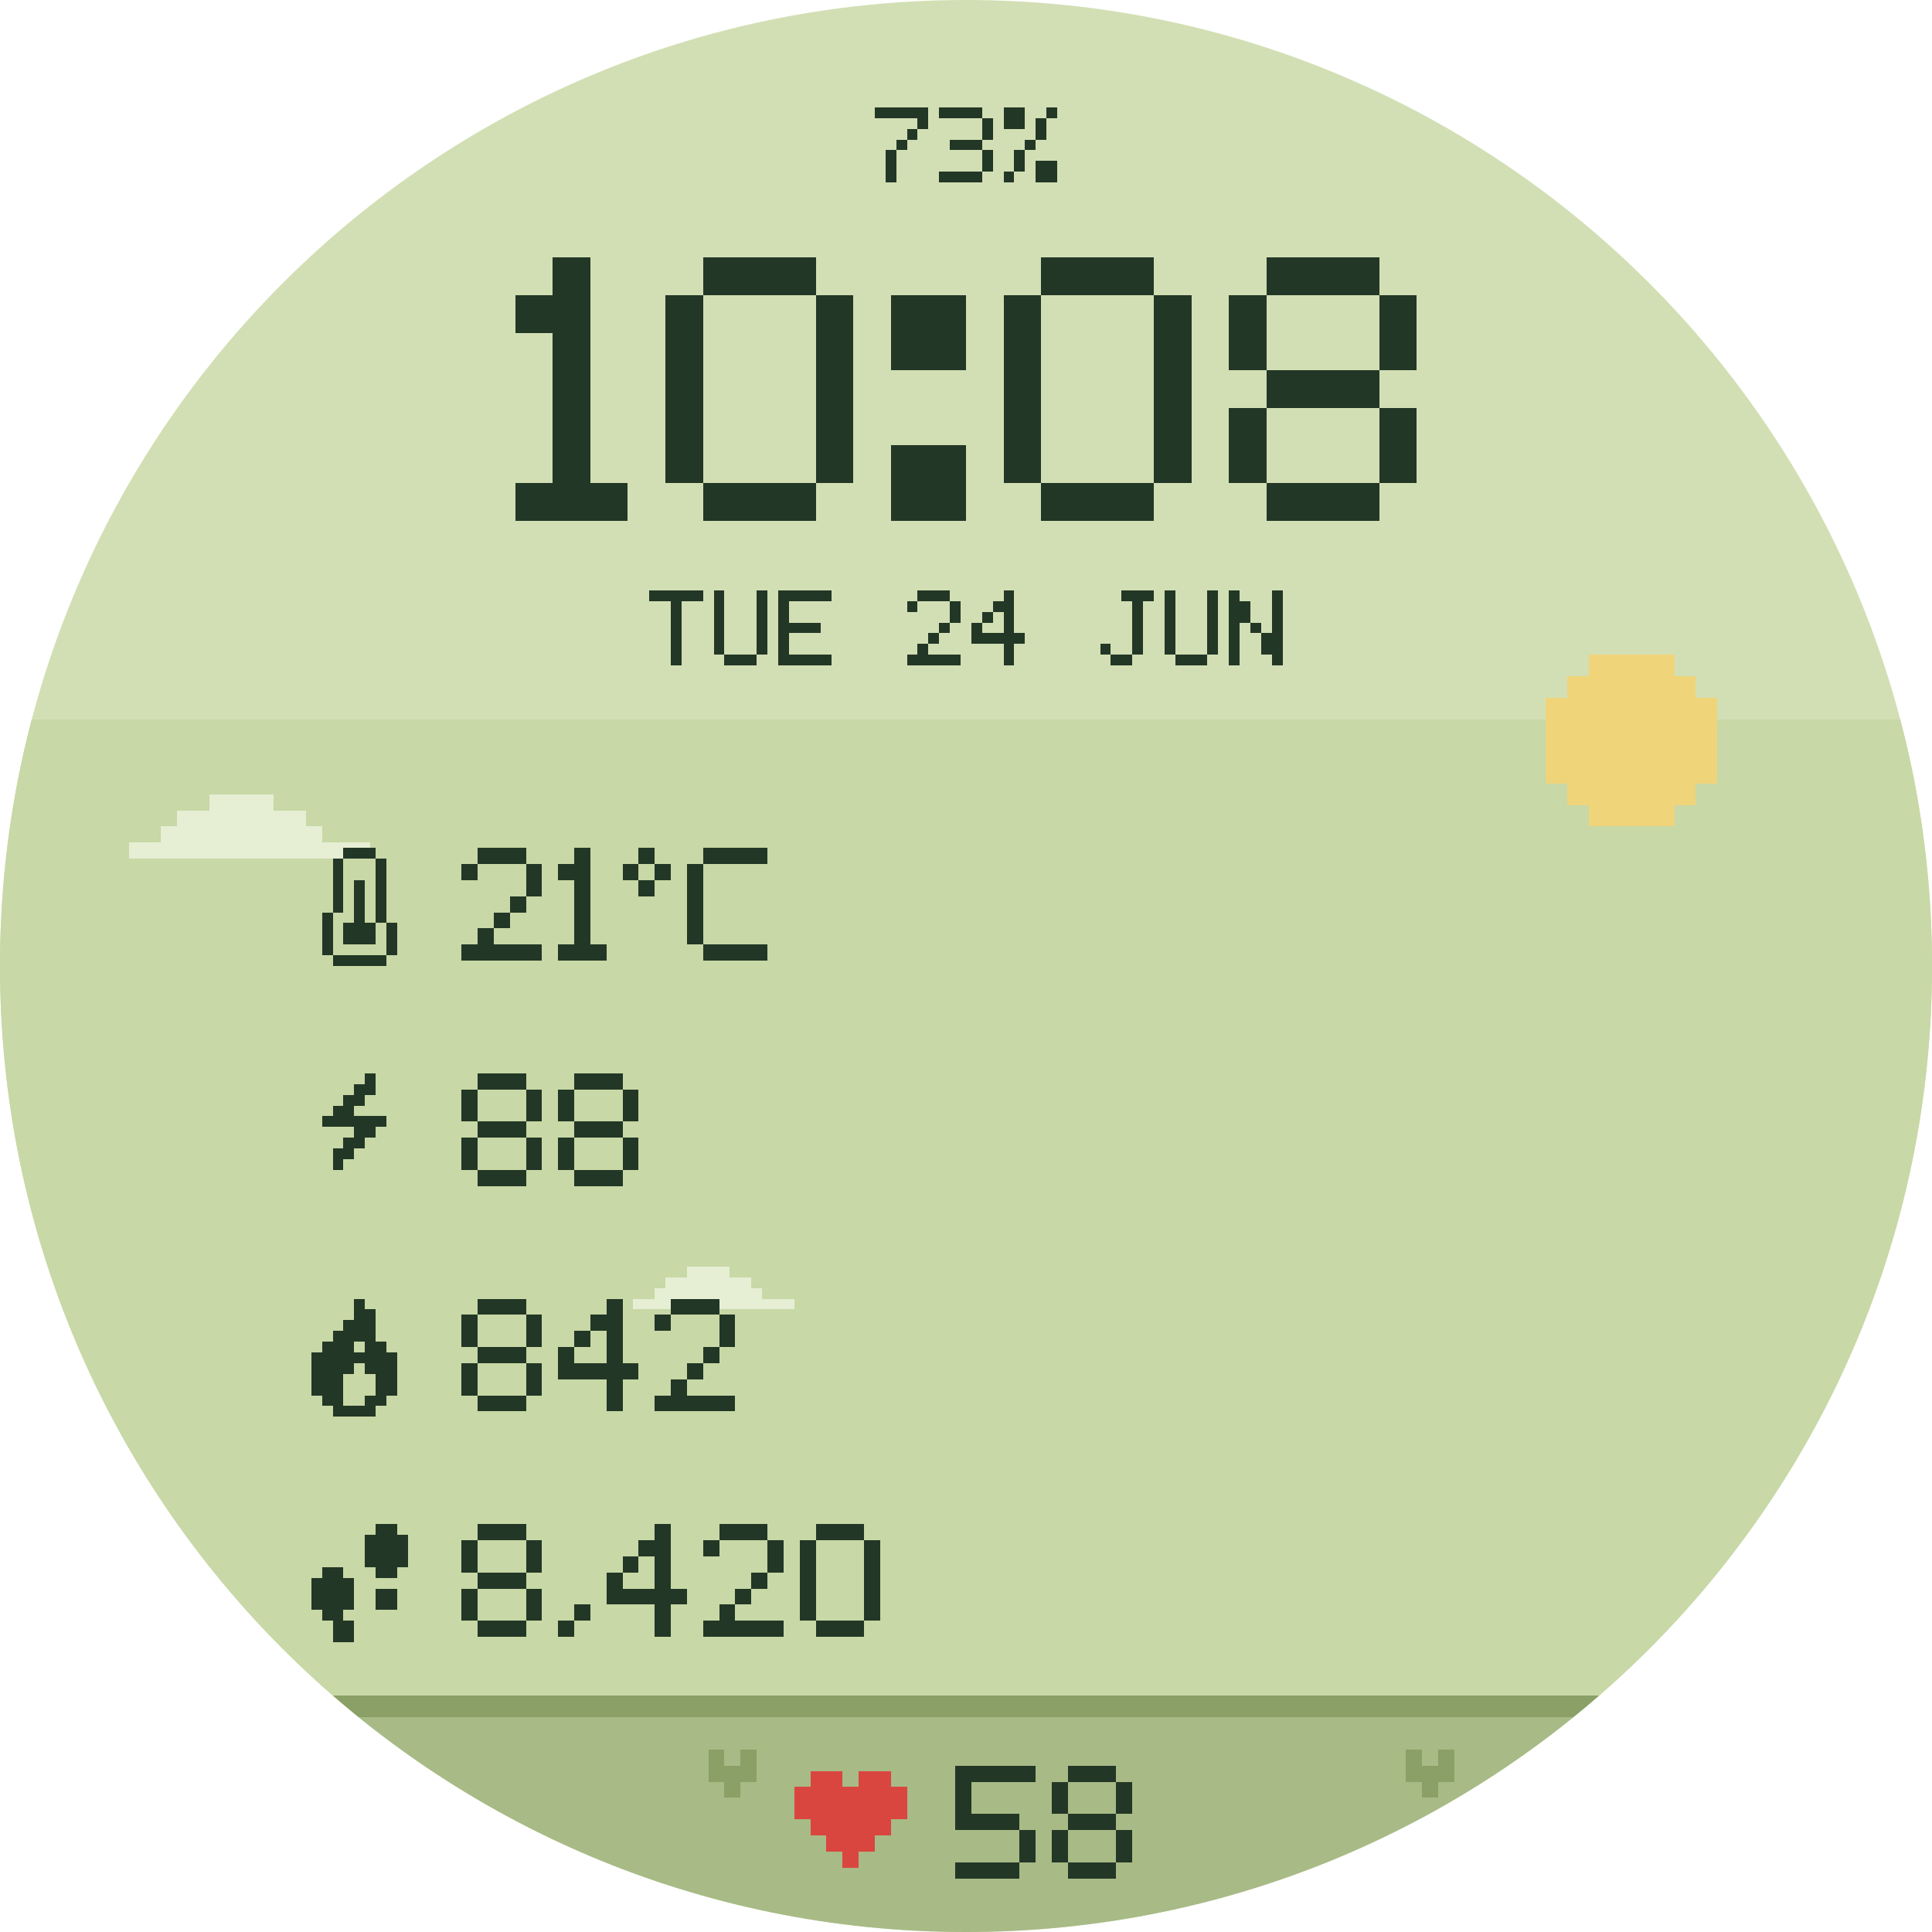
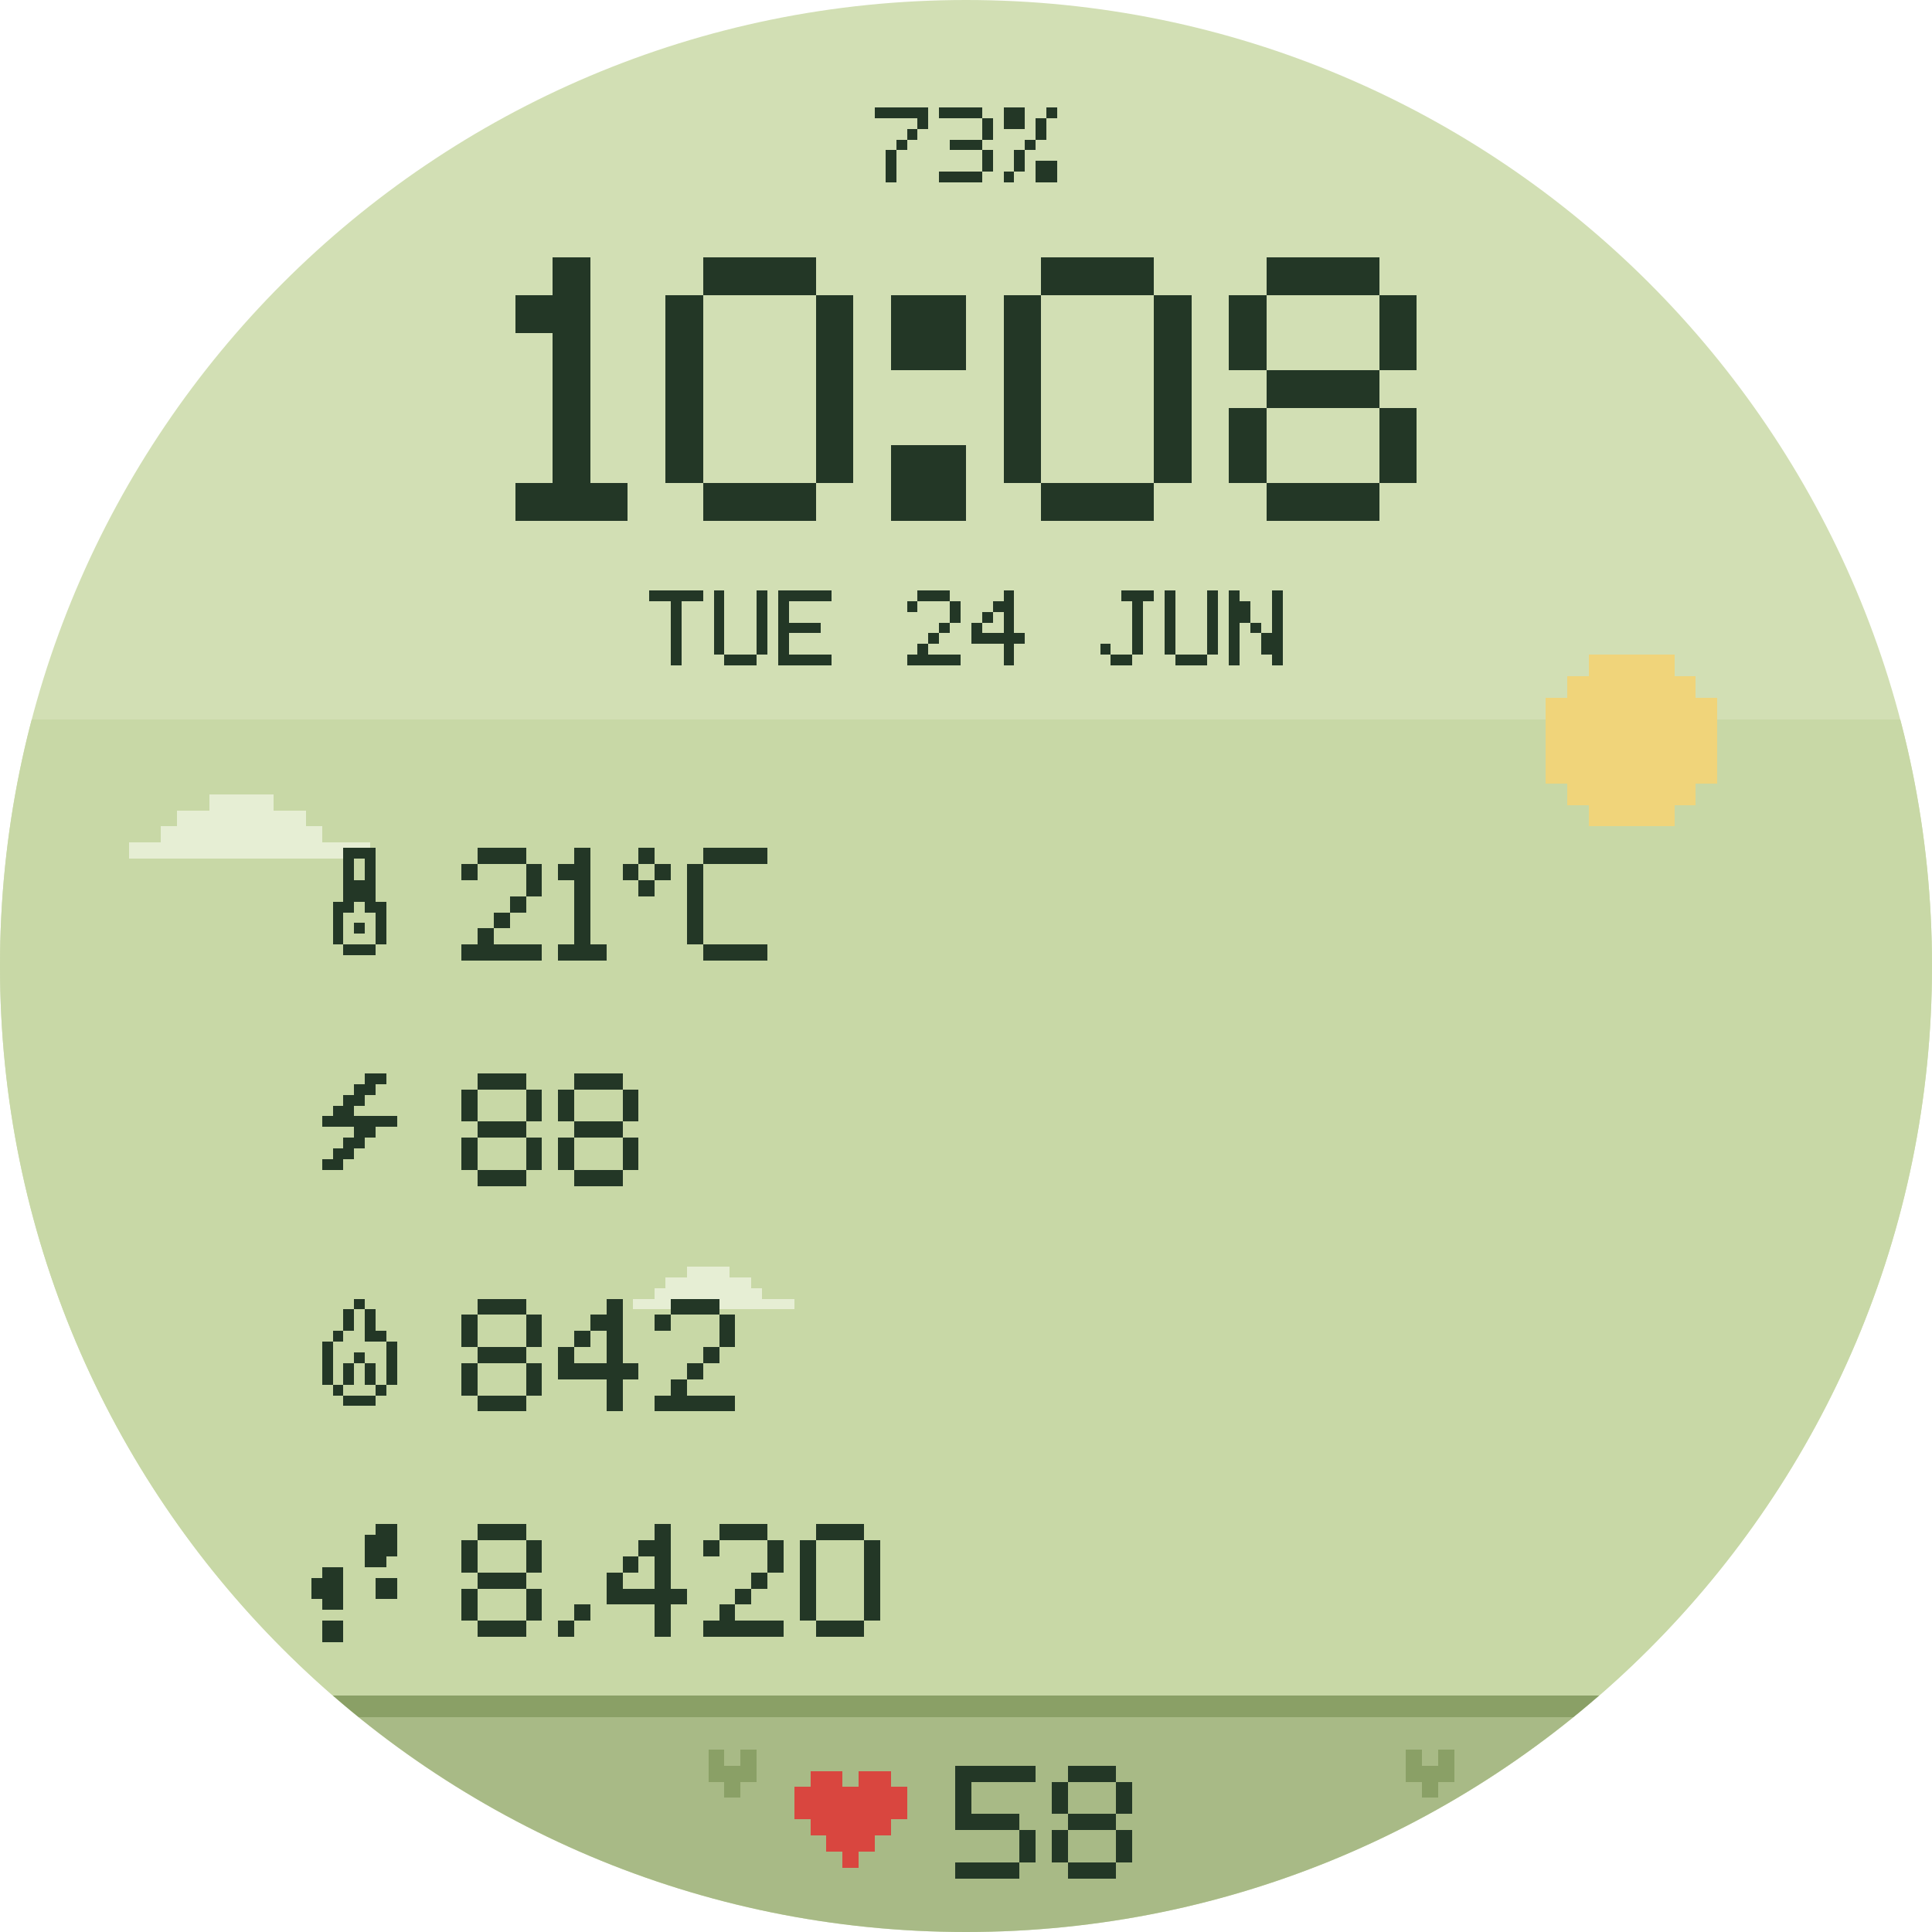
<svg xmlns="http://www.w3.org/2000/svg" width="360" height="360" viewBox="0 0 360 360" shape-rendering="crispEdges">
  <defs>
    <clipPath id="screen">
      <circle cx="180" cy="180" r="180" />
    </clipPath>
  </defs>
  <g clip-path="url(#screen)">
    <rect width="360" height="360" fill="#d2dfb4" />
    <rect x="0" y="316" width="360" height="4" fill="#8aa066" />
    <rect x="0" y="320" width="360" height="40" fill="#a8ba86" />
    <rect x="0" y="134" width="360" height="182" fill="#c8d8a6" />
    <g fill="#f0d47a" data-bg="disc">
      <rect x="296" y="122" width="4" height="4" />
      <rect x="300" y="122" width="4" height="4" />
      <rect x="304" y="122" width="4" height="4" />
      <rect x="308" y="122" width="4" height="4" />
      <rect x="292" y="126" width="4" height="4" />
      <rect x="296" y="126" width="4" height="4" />
      <rect x="300" y="126" width="4" height="4" />
      <rect x="304" y="126" width="4" height="4" />
      <rect x="308" y="126" width="4" height="4" />
      <rect x="312" y="126" width="4" height="4" />
      <rect x="288" y="130" width="4" height="4" />
      <rect x="292" y="130" width="4" height="4" />
      <rect x="296" y="130" width="4" height="4" />
      <rect x="300" y="130" width="4" height="4" />
      <rect x="304" y="130" width="4" height="4" />
      <rect x="308" y="130" width="4" height="4" />
      <rect x="312" y="130" width="4" height="4" />
      <rect x="316" y="130" width="4" height="4" />
      <rect x="288" y="134" width="4" height="4" />
      <rect x="292" y="134" width="4" height="4" />
      <rect x="296" y="134" width="4" height="4" />
      <rect x="300" y="134" width="4" height="4" />
      <rect x="304" y="134" width="4" height="4" />
      <rect x="308" y="134" width="4" height="4" />
      <rect x="312" y="134" width="4" height="4" />
      <rect x="316" y="134" width="4" height="4" />
      <rect x="288" y="138" width="4" height="4" />
      <rect x="292" y="138" width="4" height="4" />
      <rect x="296" y="138" width="4" height="4" />
      <rect x="300" y="138" width="4" height="4" />
      <rect x="304" y="138" width="4" height="4" />
      <rect x="308" y="138" width="4" height="4" />
      <rect x="312" y="138" width="4" height="4" />
      <rect x="316" y="138" width="4" height="4" />
      <rect x="288" y="142" width="4" height="4" />
      <rect x="292" y="142" width="4" height="4" />
      <rect x="296" y="142" width="4" height="4" />
      <rect x="300" y="142" width="4" height="4" />
      <rect x="304" y="142" width="4" height="4" />
      <rect x="308" y="142" width="4" height="4" />
      <rect x="312" y="142" width="4" height="4" />
      <rect x="316" y="142" width="4" height="4" />
      <rect x="292" y="146" width="4" height="4" />
      <rect x="296" y="146" width="4" height="4" />
      <rect x="300" y="146" width="4" height="4" />
      <rect x="304" y="146" width="4" height="4" />
      <rect x="308" y="146" width="4" height="4" />
      <rect x="312" y="146" width="4" height="4" />
      <rect x="296" y="150" width="4" height="4" />
      <rect x="300" y="150" width="4" height="4" />
      <rect x="304" y="150" width="4" height="4" />
      <rect x="308" y="150" width="4" height="4" />
    </g>
    <g fill="#8aa066" data-bg="tuft">
      <rect x="18" y="326" width="3" height="3" />
      <rect x="24" y="326" width="3" height="3" />
      <rect x="18" y="329" width="3" height="3" />
      <rect x="21" y="329" width="3" height="3" />
      <rect x="24" y="329" width="3" height="3" />
      <rect x="21" y="332" width="3" height="3" />
    </g>
    <g fill="#8aa066" data-bg="tuft">
      <rect x="62" y="326" width="3" height="3" />
      <rect x="68" y="326" width="3" height="3" />
      <rect x="62" y="329" width="3" height="3" />
      <rect x="65" y="329" width="3" height="3" />
      <rect x="68" y="329" width="3" height="3" />
      <rect x="65" y="332" width="3" height="3" />
    </g>
    <g fill="#8aa066" data-bg="tuft">
      <rect x="132" y="326" width="3" height="3" />
      <rect x="138" y="326" width="3" height="3" />
      <rect x="132" y="329" width="3" height="3" />
      <rect x="135" y="329" width="3" height="3" />
      <rect x="138" y="329" width="3" height="3" />
      <rect x="135" y="332" width="3" height="3" />
    </g>
    <g fill="#8aa066" data-bg="tuft">
      <rect x="262" y="326" width="3" height="3" />
      <rect x="268" y="326" width="3" height="3" />
      <rect x="262" y="329" width="3" height="3" />
      <rect x="265" y="329" width="3" height="3" />
      <rect x="268" y="329" width="3" height="3" />
      <rect x="265" y="332" width="3" height="3" />
    </g>
    <g fill="#8aa066" data-bg="tuft">
      <rect x="306" y="326" width="3" height="3" />
      <rect x="312" y="326" width="3" height="3" />
      <rect x="306" y="329" width="3" height="3" />
      <rect x="309" y="329" width="3" height="3" />
      <rect x="312" y="329" width="3" height="3" />
      <rect x="309" y="332" width="3" height="3" />
    </g>
    <g fill="#8aa066" data-bg="tuft">
      <rect x="336" y="326" width="3" height="3" />
      <rect x="342" y="326" width="3" height="3" />
      <rect x="336" y="329" width="3" height="3" />
      <rect x="339" y="329" width="3" height="3" />
      <rect x="342" y="329" width="3" height="3" />
      <rect x="339" y="332" width="3" height="3" />
    </g>
    <g fill="#e6eed4" data-bg="cloud">
      <rect x="39" y="148" width="3" height="3" />
      <rect x="42" y="148" width="3" height="3" />
      <rect x="45" y="148" width="3" height="3" />
      <rect x="48" y="148" width="3" height="3" />
      <rect x="33" y="151" width="3" height="3" />
      <rect x="36" y="151" width="3" height="3" />
      <rect x="39" y="151" width="3" height="3" />
      <rect x="42" y="151" width="3" height="3" />
      <rect x="45" y="151" width="3" height="3" />
      <rect x="48" y="151" width="3" height="3" />
      <rect x="51" y="151" width="3" height="3" />
      <rect x="54" y="151" width="3" height="3" />
      <rect x="30" y="154" width="3" height="3" />
      <rect x="33" y="154" width="3" height="3" />
      <rect x="36" y="154" width="3" height="3" />
      <rect x="39" y="154" width="3" height="3" />
      <rect x="42" y="154" width="3" height="3" />
      <rect x="45" y="154" width="3" height="3" />
      <rect x="48" y="154" width="3" height="3" />
      <rect x="51" y="154" width="3" height="3" />
      <rect x="54" y="154" width="3" height="3" />
      <rect x="57" y="154" width="3" height="3" />
      <rect x="24" y="157" width="3" height="3" />
      <rect x="27" y="157" width="3" height="3" />
      <rect x="30" y="157" width="3" height="3" />
      <rect x="33" y="157" width="3" height="3" />
      <rect x="36" y="157" width="3" height="3" />
      <rect x="39" y="157" width="3" height="3" />
      <rect x="42" y="157" width="3" height="3" />
      <rect x="45" y="157" width="3" height="3" />
      <rect x="48" y="157" width="3" height="3" />
      <rect x="51" y="157" width="3" height="3" />
      <rect x="54" y="157" width="3" height="3" />
      <rect x="57" y="157" width="3" height="3" />
      <rect x="60" y="157" width="3" height="3" />
      <rect x="63" y="157" width="3" height="3" />
      <rect x="66" y="157" width="3" height="3" />
    </g>
    <g fill="#e6eed4" data-bg="cloud">
      <rect x="128" y="236" width="2" height="2" />
      <rect x="130" y="236" width="2" height="2" />
      <rect x="132" y="236" width="2" height="2" />
      <rect x="134" y="236" width="2" height="2" />
      <rect x="124" y="238" width="2" height="2" />
      <rect x="126" y="238" width="2" height="2" />
      <rect x="128" y="238" width="2" height="2" />
      <rect x="130" y="238" width="2" height="2" />
      <rect x="132" y="238" width="2" height="2" />
      <rect x="134" y="238" width="2" height="2" />
      <rect x="136" y="238" width="2" height="2" />
      <rect x="138" y="238" width="2" height="2" />
      <rect x="122" y="240" width="2" height="2" />
      <rect x="124" y="240" width="2" height="2" />
      <rect x="126" y="240" width="2" height="2" />
      <rect x="128" y="240" width="2" height="2" />
      <rect x="130" y="240" width="2" height="2" />
      <rect x="132" y="240" width="2" height="2" />
      <rect x="134" y="240" width="2" height="2" />
      <rect x="136" y="240" width="2" height="2" />
      <rect x="138" y="240" width="2" height="2" />
      <rect x="140" y="240" width="2" height="2" />
      <rect x="118" y="242" width="2" height="2" />
      <rect x="120" y="242" width="2" height="2" />
      <rect x="122" y="242" width="2" height="2" />
      <rect x="124" y="242" width="2" height="2" />
      <rect x="126" y="242" width="2" height="2" />
      <rect x="128" y="242" width="2" height="2" />
      <rect x="130" y="242" width="2" height="2" />
      <rect x="132" y="242" width="2" height="2" />
      <rect x="134" y="242" width="2" height="2" />
      <rect x="136" y="242" width="2" height="2" />
      <rect x="138" y="242" width="2" height="2" />
      <rect x="140" y="242" width="2" height="2" />
      <rect x="142" y="242" width="2" height="2" />
      <rect x="144" y="242" width="2" height="2" />
      <rect x="146" y="242" width="2" height="2" />
    </g>
    <g fill="#233726" data-text="10:08">
      <rect x="103" y="48" width="7" height="7" />
      <rect x="96" y="55" width="7" height="7" />
      <rect x="103" y="55" width="7" height="7" />
      <rect x="103" y="62" width="7" height="7" />
      <rect x="103" y="69" width="7" height="7" />
      <rect x="103" y="76" width="7" height="7" />
      <rect x="103" y="83" width="7" height="7" />
      <rect x="96" y="90" width="7" height="7" />
      <rect x="103" y="90" width="7" height="7" />
      <rect x="110" y="90" width="7" height="7" />
      <rect x="131" y="48" width="7" height="7" />
      <rect x="138" y="48" width="7" height="7" />
      <rect x="145" y="48" width="7" height="7" />
      <rect x="124" y="55" width="7" height="7" />
      <rect x="152" y="55" width="7" height="7" />
      <rect x="124" y="62" width="7" height="7" />
      <rect x="152" y="62" width="7" height="7" />
      <rect x="124" y="69" width="7" height="7" />
      <rect x="152" y="69" width="7" height="7" />
      <rect x="124" y="76" width="7" height="7" />
      <rect x="152" y="76" width="7" height="7" />
      <rect x="124" y="83" width="7" height="7" />
      <rect x="152" y="83" width="7" height="7" />
      <rect x="131" y="90" width="7" height="7" />
      <rect x="138" y="90" width="7" height="7" />
      <rect x="145" y="90" width="7" height="7" />
      <rect x="166" y="55" width="7" height="7" />
      <rect x="173" y="55" width="7" height="7" />
      <rect x="166" y="62" width="7" height="7" />
      <rect x="173" y="62" width="7" height="7" />
      <rect x="166" y="83" width="7" height="7" />
      <rect x="173" y="83" width="7" height="7" />
      <rect x="166" y="90" width="7" height="7" />
      <rect x="173" y="90" width="7" height="7" />
      <rect x="194" y="48" width="7" height="7" />
      <rect x="201" y="48" width="7" height="7" />
      <rect x="208" y="48" width="7" height="7" />
      <rect x="187" y="55" width="7" height="7" />
      <rect x="215" y="55" width="7" height="7" />
      <rect x="187" y="62" width="7" height="7" />
      <rect x="215" y="62" width="7" height="7" />
      <rect x="187" y="69" width="7" height="7" />
      <rect x="215" y="69" width="7" height="7" />
      <rect x="187" y="76" width="7" height="7" />
      <rect x="215" y="76" width="7" height="7" />
      <rect x="187" y="83" width="7" height="7" />
      <rect x="215" y="83" width="7" height="7" />
      <rect x="194" y="90" width="7" height="7" />
      <rect x="201" y="90" width="7" height="7" />
      <rect x="208" y="90" width="7" height="7" />
      <rect x="236" y="48" width="7" height="7" />
      <rect x="243" y="48" width="7" height="7" />
      <rect x="250" y="48" width="7" height="7" />
      <rect x="229" y="55" width="7" height="7" />
      <rect x="257" y="55" width="7" height="7" />
      <rect x="229" y="62" width="7" height="7" />
      <rect x="257" y="62" width="7" height="7" />
      <rect x="236" y="69" width="7" height="7" />
      <rect x="243" y="69" width="7" height="7" />
      <rect x="250" y="69" width="7" height="7" />
      <rect x="229" y="76" width="7" height="7" />
      <rect x="257" y="76" width="7" height="7" />
      <rect x="229" y="83" width="7" height="7" />
      <rect x="257" y="83" width="7" height="7" />
      <rect x="236" y="90" width="7" height="7" />
      <rect x="243" y="90" width="7" height="7" />
      <rect x="250" y="90" width="7" height="7" />
    </g>
    <g fill="#233726" data-text="TUE 24 JUN">
      <rect x="121" y="110" width="2" height="2" />
      <rect x="123" y="110" width="2" height="2" />
      <rect x="125" y="110" width="2" height="2" />
      <rect x="127" y="110" width="2" height="2" />
      <rect x="129" y="110" width="2" height="2" />
      <rect x="125" y="112" width="2" height="2" />
      <rect x="125" y="114" width="2" height="2" />
      <rect x="125" y="116" width="2" height="2" />
      <rect x="125" y="118" width="2" height="2" />
      <rect x="125" y="120" width="2" height="2" />
      <rect x="125" y="122" width="2" height="2" />
      <rect x="133" y="110" width="2" height="2" />
      <rect x="141" y="110" width="2" height="2" />
      <rect x="133" y="112" width="2" height="2" />
      <rect x="141" y="112" width="2" height="2" />
      <rect x="133" y="114" width="2" height="2" />
      <rect x="141" y="114" width="2" height="2" />
      <rect x="133" y="116" width="2" height="2" />
      <rect x="141" y="116" width="2" height="2" />
      <rect x="133" y="118" width="2" height="2" />
      <rect x="141" y="118" width="2" height="2" />
      <rect x="133" y="120" width="2" height="2" />
      <rect x="141" y="120" width="2" height="2" />
      <rect x="135" y="122" width="2" height="2" />
      <rect x="137" y="122" width="2" height="2" />
      <rect x="139" y="122" width="2" height="2" />
      <rect x="145" y="110" width="2" height="2" />
      <rect x="147" y="110" width="2" height="2" />
      <rect x="149" y="110" width="2" height="2" />
      <rect x="151" y="110" width="2" height="2" />
      <rect x="153" y="110" width="2" height="2" />
      <rect x="145" y="112" width="2" height="2" />
      <rect x="145" y="114" width="2" height="2" />
      <rect x="145" y="116" width="2" height="2" />
      <rect x="147" y="116" width="2" height="2" />
      <rect x="149" y="116" width="2" height="2" />
      <rect x="151" y="116" width="2" height="2" />
      <rect x="145" y="118" width="2" height="2" />
      <rect x="145" y="120" width="2" height="2" />
      <rect x="145" y="122" width="2" height="2" />
      <rect x="147" y="122" width="2" height="2" />
      <rect x="149" y="122" width="2" height="2" />
      <rect x="151" y="122" width="2" height="2" />
      <rect x="153" y="122" width="2" height="2" />
      <rect x="171" y="110" width="2" height="2" />
      <rect x="173" y="110" width="2" height="2" />
      <rect x="175" y="110" width="2" height="2" />
      <rect x="169" y="112" width="2" height="2" />
      <rect x="177" y="112" width="2" height="2" />
      <rect x="177" y="114" width="2" height="2" />
      <rect x="175" y="116" width="2" height="2" />
      <rect x="173" y="118" width="2" height="2" />
      <rect x="171" y="120" width="2" height="2" />
      <rect x="169" y="122" width="2" height="2" />
      <rect x="171" y="122" width="2" height="2" />
      <rect x="173" y="122" width="2" height="2" />
      <rect x="175" y="122" width="2" height="2" />
      <rect x="177" y="122" width="2" height="2" />
      <rect x="187" y="110" width="2" height="2" />
      <rect x="185" y="112" width="2" height="2" />
      <rect x="187" y="112" width="2" height="2" />
      <rect x="183" y="114" width="2" height="2" />
      <rect x="187" y="114" width="2" height="2" />
      <rect x="181" y="116" width="2" height="2" />
      <rect x="187" y="116" width="2" height="2" />
      <rect x="181" y="118" width="2" height="2" />
      <rect x="183" y="118" width="2" height="2" />
      <rect x="185" y="118" width="2" height="2" />
      <rect x="187" y="118" width="2" height="2" />
      <rect x="189" y="118" width="2" height="2" />
      <rect x="187" y="120" width="2" height="2" />
      <rect x="187" y="122" width="2" height="2" />
      <rect x="209" y="110" width="2" height="2" />
      <rect x="211" y="110" width="2" height="2" />
      <rect x="213" y="110" width="2" height="2" />
      <rect x="211" y="112" width="2" height="2" />
      <rect x="211" y="114" width="2" height="2" />
      <rect x="211" y="116" width="2" height="2" />
      <rect x="211" y="118" width="2" height="2" />
      <rect x="205" y="120" width="2" height="2" />
      <rect x="211" y="120" width="2" height="2" />
      <rect x="207" y="122" width="2" height="2" />
      <rect x="209" y="122" width="2" height="2" />
      <rect x="217" y="110" width="2" height="2" />
      <rect x="225" y="110" width="2" height="2" />
      <rect x="217" y="112" width="2" height="2" />
      <rect x="225" y="112" width="2" height="2" />
      <rect x="217" y="114" width="2" height="2" />
      <rect x="225" y="114" width="2" height="2" />
      <rect x="217" y="116" width="2" height="2" />
      <rect x="225" y="116" width="2" height="2" />
      <rect x="217" y="118" width="2" height="2" />
      <rect x="225" y="118" width="2" height="2" />
      <rect x="217" y="120" width="2" height="2" />
      <rect x="225" y="120" width="2" height="2" />
      <rect x="219" y="122" width="2" height="2" />
      <rect x="221" y="122" width="2" height="2" />
      <rect x="223" y="122" width="2" height="2" />
      <rect x="229" y="110" width="2" height="2" />
      <rect x="237" y="110" width="2" height="2" />
      <rect x="229" y="112" width="2" height="2" />
      <rect x="231" y="112" width="2" height="2" />
      <rect x="237" y="112" width="2" height="2" />
      <rect x="229" y="114" width="2" height="2" />
      <rect x="231" y="114" width="2" height="2" />
      <rect x="237" y="114" width="2" height="2" />
      <rect x="229" y="116" width="2" height="2" />
      <rect x="233" y="116" width="2" height="2" />
      <rect x="237" y="116" width="2" height="2" />
      <rect x="229" y="118" width="2" height="2" />
      <rect x="235" y="118" width="2" height="2" />
      <rect x="237" y="118" width="2" height="2" />
      <rect x="229" y="120" width="2" height="2" />
      <rect x="235" y="120" width="2" height="2" />
      <rect x="237" y="120" width="2" height="2" />
      <rect x="229" y="122" width="2" height="2" />
      <rect x="237" y="122" width="2" height="2" />
    </g>
    <g fill="#233726" data-text="73%">
      <rect x="163" y="20" width="2" height="2" />
      <rect x="165" y="20" width="2" height="2" />
      <rect x="167" y="20" width="2" height="2" />
      <rect x="169" y="20" width="2" height="2" />
      <rect x="171" y="20" width="2" height="2" />
      <rect x="171" y="22" width="2" height="2" />
      <rect x="169" y="24" width="2" height="2" />
      <rect x="167" y="26" width="2" height="2" />
      <rect x="165" y="28" width="2" height="2" />
      <rect x="165" y="30" width="2" height="2" />
      <rect x="165" y="32" width="2" height="2" />
      <rect x="175" y="20" width="2" height="2" />
      <rect x="177" y="20" width="2" height="2" />
      <rect x="179" y="20" width="2" height="2" />
      <rect x="181" y="20" width="2" height="2" />
      <rect x="183" y="22" width="2" height="2" />
      <rect x="183" y="24" width="2" height="2" />
      <rect x="177" y="26" width="2" height="2" />
      <rect x="179" y="26" width="2" height="2" />
      <rect x="181" y="26" width="2" height="2" />
      <rect x="183" y="28" width="2" height="2" />
      <rect x="183" y="30" width="2" height="2" />
      <rect x="175" y="32" width="2" height="2" />
      <rect x="177" y="32" width="2" height="2" />
      <rect x="179" y="32" width="2" height="2" />
      <rect x="181" y="32" width="2" height="2" />
      <rect x="187" y="20" width="2" height="2" />
      <rect x="189" y="20" width="2" height="2" />
      <rect x="195" y="20" width="2" height="2" />
      <rect x="187" y="22" width="2" height="2" />
      <rect x="189" y="22" width="2" height="2" />
      <rect x="193" y="22" width="2" height="2" />
      <rect x="193" y="24" width="2" height="2" />
      <rect x="191" y="26" width="2" height="2" />
      <rect x="189" y="28" width="2" height="2" />
      <rect x="189" y="30" width="2" height="2" />
      <rect x="193" y="30" width="2" height="2" />
      <rect x="195" y="30" width="2" height="2" />
      <rect x="187" y="32" width="2" height="2" />
      <rect x="193" y="32" width="2" height="2" />
      <rect x="195" y="32" width="2" height="2" />
    </g>
    <g fill="#233726" data-icon="Temperature">
      <rect x="64" y="158" width="2" height="2" />
      <rect x="66" y="158" width="2" height="2" />
      <rect x="68" y="158" width="2" height="2" />
-       <rect x="62" y="160" width="2" height="2" />
-       <rect x="70" y="160" width="2" height="2" />
-       <rect x="62" y="162" width="2" height="2" />
-       <rect x="70" y="162" width="2" height="2" />
-       <rect x="62" y="164" width="2" height="2" />
+       <rect x="64" y="160" width="2" height="2" />
+       <rect x="68" y="160" width="2" height="2" />
+       <rect x="64" y="162" width="2" height="2" />
+       <rect x="68" y="162" width="2" height="2" />
+       <rect x="64" y="164" width="2" height="2" />
      <rect x="66" y="164" width="2" height="2" />
-       <rect x="70" y="164" width="2" height="2" />
-       <rect x="62" y="166" width="2" height="2" />
+       <rect x="68" y="164" width="2" height="2" />
+       <rect x="64" y="166" width="2" height="2" />
      <rect x="66" y="166" width="2" height="2" />
-       <rect x="70" y="166" width="2" height="2" />
+       <rect x="68" y="166" width="2" height="2" />
      <rect x="62" y="168" width="2" height="2" />
-       <rect x="66" y="168" width="2" height="2" />
+       <rect x="64" y="168" width="2" height="2" />
+       <rect x="68" y="168" width="2" height="2" />
      <rect x="70" y="168" width="2" height="2" />
-       <rect x="60" y="170" width="2" height="2" />
-       <rect x="66" y="170" width="2" height="2" />
+       <rect x="62" y="170" width="2" height="2" />
      <rect x="70" y="170" width="2" height="2" />
-       <rect x="60" y="172" width="2" height="2" />
-       <rect x="64" y="172" width="2" height="2" />
+       <rect x="62" y="172" width="2" height="2" />
      <rect x="66" y="172" width="2" height="2" />
-       <rect x="68" y="172" width="2" height="2" />
-       <rect x="72" y="172" width="2" height="2" />
-       <rect x="60" y="174" width="2" height="2" />
-       <rect x="64" y="174" width="2" height="2" />
-       <rect x="66" y="174" width="2" height="2" />
-       <rect x="68" y="174" width="2" height="2" />
-       <rect x="72" y="174" width="2" height="2" />
-       <rect x="60" y="176" width="2" height="2" />
-       <rect x="72" y="176" width="2" height="2" />
-       <rect x="62" y="178" width="2" height="2" />
-       <rect x="64" y="178" width="2" height="2" />
-       <rect x="66" y="178" width="2" height="2" />
-       <rect x="68" y="178" width="2" height="2" />
-       <rect x="70" y="178" width="2" height="2" />
+       <rect x="70" y="172" width="2" height="2" />
+       <rect x="62" y="174" width="2" height="2" />
+       <rect x="70" y="174" width="2" height="2" />
+       <rect x="64" y="176" width="2" height="2" />
+       <rect x="66" y="176" width="2" height="2" />
+       <rect x="68" y="176" width="2" height="2" />
    </g>
    <g fill="#233726" data-text="21°C">
      <rect x="89" y="158" width="3" height="3" />
      <rect x="92" y="158" width="3" height="3" />
      <rect x="95" y="158" width="3" height="3" />
      <rect x="86" y="161" width="3" height="3" />
      <rect x="98" y="161" width="3" height="3" />
      <rect x="98" y="164" width="3" height="3" />
      <rect x="95" y="167" width="3" height="3" />
      <rect x="92" y="170" width="3" height="3" />
      <rect x="89" y="173" width="3" height="3" />
      <rect x="86" y="176" width="3" height="3" />
      <rect x="89" y="176" width="3" height="3" />
      <rect x="92" y="176" width="3" height="3" />
      <rect x="95" y="176" width="3" height="3" />
      <rect x="98" y="176" width="3" height="3" />
      <rect x="107" y="158" width="3" height="3" />
      <rect x="104" y="161" width="3" height="3" />
      <rect x="107" y="161" width="3" height="3" />
      <rect x="107" y="164" width="3" height="3" />
      <rect x="107" y="167" width="3" height="3" />
      <rect x="107" y="170" width="3" height="3" />
      <rect x="107" y="173" width="3" height="3" />
      <rect x="104" y="176" width="3" height="3" />
      <rect x="107" y="176" width="3" height="3" />
      <rect x="110" y="176" width="3" height="3" />
      <rect x="119" y="158" width="3" height="3" />
      <rect x="116" y="161" width="3" height="3" />
      <rect x="122" y="161" width="3" height="3" />
      <rect x="119" y="164" width="3" height="3" />
      <rect x="131" y="158" width="3" height="3" />
      <rect x="134" y="158" width="3" height="3" />
      <rect x="137" y="158" width="3" height="3" />
      <rect x="140" y="158" width="3" height="3" />
      <rect x="128" y="161" width="3" height="3" />
      <rect x="128" y="164" width="3" height="3" />
      <rect x="128" y="167" width="3" height="3" />
      <rect x="128" y="170" width="3" height="3" />
      <rect x="128" y="173" width="3" height="3" />
      <rect x="131" y="176" width="3" height="3" />
      <rect x="134" y="176" width="3" height="3" />
      <rect x="137" y="176" width="3" height="3" />
      <rect x="140" y="176" width="3" height="3" />
    </g>
    <g fill="#233726" data-icon="Body Battery">
      <rect x="68" y="200" width="2" height="2" />
+       <rect x="70" y="200" width="2" height="2" />
      <rect x="66" y="202" width="2" height="2" />
      <rect x="68" y="202" width="2" height="2" />
      <rect x="64" y="204" width="2" height="2" />
      <rect x="66" y="204" width="2" height="2" />
      <rect x="62" y="206" width="2" height="2" />
      <rect x="64" y="206" width="2" height="2" />
      <rect x="60" y="208" width="2" height="2" />
      <rect x="62" y="208" width="2" height="2" />
      <rect x="64" y="208" width="2" height="2" />
      <rect x="66" y="208" width="2" height="2" />
      <rect x="68" y="208" width="2" height="2" />
      <rect x="70" y="208" width="2" height="2" />
+       <rect x="72" y="208" width="2" height="2" />
      <rect x="66" y="210" width="2" height="2" />
      <rect x="68" y="210" width="2" height="2" />
      <rect x="64" y="212" width="2" height="2" />
      <rect x="66" y="212" width="2" height="2" />
      <rect x="62" y="214" width="2" height="2" />
      <rect x="64" y="214" width="2" height="2" />
+       <rect x="60" y="216" width="2" height="2" />
      <rect x="62" y="216" width="2" height="2" />
    </g>
    <g fill="#233726" data-text="88">
      <rect x="89" y="200" width="3" height="3" />
      <rect x="92" y="200" width="3" height="3" />
      <rect x="95" y="200" width="3" height="3" />
      <rect x="86" y="203" width="3" height="3" />
      <rect x="98" y="203" width="3" height="3" />
      <rect x="86" y="206" width="3" height="3" />
      <rect x="98" y="206" width="3" height="3" />
      <rect x="89" y="209" width="3" height="3" />
      <rect x="92" y="209" width="3" height="3" />
      <rect x="95" y="209" width="3" height="3" />
      <rect x="86" y="212" width="3" height="3" />
      <rect x="98" y="212" width="3" height="3" />
      <rect x="86" y="215" width="3" height="3" />
      <rect x="98" y="215" width="3" height="3" />
      <rect x="89" y="218" width="3" height="3" />
      <rect x="92" y="218" width="3" height="3" />
      <rect x="95" y="218" width="3" height="3" />
      <rect x="107" y="200" width="3" height="3" />
      <rect x="110" y="200" width="3" height="3" />
      <rect x="113" y="200" width="3" height="3" />
      <rect x="104" y="203" width="3" height="3" />
      <rect x="116" y="203" width="3" height="3" />
      <rect x="104" y="206" width="3" height="3" />
      <rect x="116" y="206" width="3" height="3" />
      <rect x="107" y="209" width="3" height="3" />
      <rect x="110" y="209" width="3" height="3" />
      <rect x="113" y="209" width="3" height="3" />
      <rect x="104" y="212" width="3" height="3" />
      <rect x="116" y="212" width="3" height="3" />
      <rect x="104" y="215" width="3" height="3" />
      <rect x="116" y="215" width="3" height="3" />
      <rect x="107" y="218" width="3" height="3" />
      <rect x="110" y="218" width="3" height="3" />
      <rect x="113" y="218" width="3" height="3" />
    </g>
    <g fill="#233726" data-icon="Calories">
      <rect x="66" y="242" width="2" height="2" />
-       <rect x="66" y="244" width="2" height="2" />
+       <rect x="64" y="244" width="2" height="2" />
      <rect x="68" y="244" width="2" height="2" />
      <rect x="64" y="246" width="2" height="2" />
-       <rect x="66" y="246" width="2" height="2" />
      <rect x="68" y="246" width="2" height="2" />
      <rect x="62" y="248" width="2" height="2" />
-       <rect x="64" y="248" width="2" height="2" />
-       <rect x="66" y="248" width="2" height="2" />
      <rect x="68" y="248" width="2" height="2" />
+       <rect x="70" y="248" width="2" height="2" />
      <rect x="60" y="250" width="2" height="2" />
-       <rect x="62" y="250" width="2" height="2" />
-       <rect x="64" y="250" width="2" height="2" />
-       <rect x="68" y="250" width="2" height="2" />
-       <rect x="70" y="250" width="2" height="2" />
-       <rect x="58" y="252" width="2" height="2" />
+       <rect x="72" y="250" width="2" height="2" />
      <rect x="60" y="252" width="2" height="2" />
-       <rect x="62" y="252" width="2" height="2" />
-       <rect x="64" y="252" width="2" height="2" />
      <rect x="66" y="252" width="2" height="2" />
-       <rect x="68" y="252" width="2" height="2" />
-       <rect x="70" y="252" width="2" height="2" />
      <rect x="72" y="252" width="2" height="2" />
-       <rect x="58" y="254" width="2" height="2" />
      <rect x="60" y="254" width="2" height="2" />
-       <rect x="62" y="254" width="2" height="2" />
      <rect x="64" y="254" width="2" height="2" />
      <rect x="68" y="254" width="2" height="2" />
-       <rect x="70" y="254" width="2" height="2" />
      <rect x="72" y="254" width="2" height="2" />
-       <rect x="58" y="256" width="2" height="2" />
      <rect x="60" y="256" width="2" height="2" />
-       <rect x="62" y="256" width="2" height="2" />
-       <rect x="70" y="256" width="2" height="2" />
+       <rect x="64" y="256" width="2" height="2" />
+       <rect x="68" y="256" width="2" height="2" />
      <rect x="72" y="256" width="2" height="2" />
-       <rect x="58" y="258" width="2" height="2" />
-       <rect x="60" y="258" width="2" height="2" />
      <rect x="62" y="258" width="2" height="2" />
      <rect x="70" y="258" width="2" height="2" />
-       <rect x="72" y="258" width="2" height="2" />
-       <rect x="60" y="260" width="2" height="2" />
-       <rect x="62" y="260" width="2" height="2" />
+       <rect x="64" y="260" width="2" height="2" />
+       <rect x="66" y="260" width="2" height="2" />
      <rect x="68" y="260" width="2" height="2" />
-       <rect x="70" y="260" width="2" height="2" />
-       <rect x="62" y="262" width="2" height="2" />
-       <rect x="64" y="262" width="2" height="2" />
-       <rect x="66" y="262" width="2" height="2" />
-       <rect x="68" y="262" width="2" height="2" />
    </g>
    <g fill="#233726" data-text="842">
      <rect x="89" y="242" width="3" height="3" />
      <rect x="92" y="242" width="3" height="3" />
      <rect x="95" y="242" width="3" height="3" />
      <rect x="86" y="245" width="3" height="3" />
      <rect x="98" y="245" width="3" height="3" />
      <rect x="86" y="248" width="3" height="3" />
      <rect x="98" y="248" width="3" height="3" />
      <rect x="89" y="251" width="3" height="3" />
      <rect x="92" y="251" width="3" height="3" />
      <rect x="95" y="251" width="3" height="3" />
      <rect x="86" y="254" width="3" height="3" />
      <rect x="98" y="254" width="3" height="3" />
      <rect x="86" y="257" width="3" height="3" />
      <rect x="98" y="257" width="3" height="3" />
      <rect x="89" y="260" width="3" height="3" />
      <rect x="92" y="260" width="3" height="3" />
      <rect x="95" y="260" width="3" height="3" />
      <rect x="113" y="242" width="3" height="3" />
      <rect x="110" y="245" width="3" height="3" />
      <rect x="113" y="245" width="3" height="3" />
      <rect x="107" y="248" width="3" height="3" />
      <rect x="113" y="248" width="3" height="3" />
      <rect x="104" y="251" width="3" height="3" />
      <rect x="113" y="251" width="3" height="3" />
      <rect x="104" y="254" width="3" height="3" />
      <rect x="107" y="254" width="3" height="3" />
      <rect x="110" y="254" width="3" height="3" />
      <rect x="113" y="254" width="3" height="3" />
      <rect x="116" y="254" width="3" height="3" />
      <rect x="113" y="257" width="3" height="3" />
      <rect x="113" y="260" width="3" height="3" />
      <rect x="125" y="242" width="3" height="3" />
      <rect x="128" y="242" width="3" height="3" />
      <rect x="131" y="242" width="3" height="3" />
      <rect x="122" y="245" width="3" height="3" />
      <rect x="134" y="245" width="3" height="3" />
      <rect x="134" y="248" width="3" height="3" />
      <rect x="131" y="251" width="3" height="3" />
      <rect x="128" y="254" width="3" height="3" />
      <rect x="125" y="257" width="3" height="3" />
      <rect x="122" y="260" width="3" height="3" />
      <rect x="125" y="260" width="3" height="3" />
      <rect x="128" y="260" width="3" height="3" />
      <rect x="131" y="260" width="3" height="3" />
      <rect x="134" y="260" width="3" height="3" />
    </g>
    <g fill="#233726" data-icon="Steps">
      <rect x="70" y="284" width="2" height="2" />
      <rect x="72" y="284" width="2" height="2" />
      <rect x="68" y="286" width="2" height="2" />
      <rect x="70" y="286" width="2" height="2" />
      <rect x="72" y="286" width="2" height="2" />
-       <rect x="74" y="286" width="2" height="2" />
      <rect x="68" y="288" width="2" height="2" />
      <rect x="70" y="288" width="2" height="2" />
      <rect x="72" y="288" width="2" height="2" />
-       <rect x="74" y="288" width="2" height="2" />
      <rect x="68" y="290" width="2" height="2" />
      <rect x="70" y="290" width="2" height="2" />
-       <rect x="72" y="290" width="2" height="2" />
-       <rect x="74" y="290" width="2" height="2" />
      <rect x="60" y="292" width="2" height="2" />
      <rect x="62" y="292" width="2" height="2" />
-       <rect x="70" y="292" width="2" height="2" />
-       <rect x="72" y="292" width="2" height="2" />
      <rect x="58" y="294" width="2" height="2" />
      <rect x="60" y="294" width="2" height="2" />
      <rect x="62" y="294" width="2" height="2" />
-       <rect x="64" y="294" width="2" height="2" />
+       <rect x="70" y="294" width="2" height="2" />
+       <rect x="72" y="294" width="2" height="2" />
      <rect x="58" y="296" width="2" height="2" />
      <rect x="60" y="296" width="2" height="2" />
      <rect x="62" y="296" width="2" height="2" />
-       <rect x="64" y="296" width="2" height="2" />
      <rect x="70" y="296" width="2" height="2" />
      <rect x="72" y="296" width="2" height="2" />
-       <rect x="58" y="298" width="2" height="2" />
      <rect x="60" y="298" width="2" height="2" />
      <rect x="62" y="298" width="2" height="2" />
-       <rect x="64" y="298" width="2" height="2" />
-       <rect x="70" y="298" width="2" height="2" />
-       <rect x="72" y="298" width="2" height="2" />
-       <rect x="60" y="300" width="2" height="2" />
-       <rect x="62" y="300" width="2" height="2" />
+       <rect x="60" y="302" width="2" height="2" />
      <rect x="62" y="302" width="2" height="2" />
-       <rect x="64" y="302" width="2" height="2" />
+       <rect x="60" y="304" width="2" height="2" />
      <rect x="62" y="304" width="2" height="2" />
-       <rect x="64" y="304" width="2" height="2" />
    </g>
    <g fill="#233726" data-text="8,420">
      <rect x="89" y="284" width="3" height="3" />
      <rect x="92" y="284" width="3" height="3" />
      <rect x="95" y="284" width="3" height="3" />
      <rect x="86" y="287" width="3" height="3" />
      <rect x="98" y="287" width="3" height="3" />
      <rect x="86" y="290" width="3" height="3" />
      <rect x="98" y="290" width="3" height="3" />
      <rect x="89" y="293" width="3" height="3" />
      <rect x="92" y="293" width="3" height="3" />
      <rect x="95" y="293" width="3" height="3" />
      <rect x="86" y="296" width="3" height="3" />
      <rect x="98" y="296" width="3" height="3" />
      <rect x="86" y="299" width="3" height="3" />
      <rect x="98" y="299" width="3" height="3" />
      <rect x="89" y="302" width="3" height="3" />
      <rect x="92" y="302" width="3" height="3" />
      <rect x="95" y="302" width="3" height="3" />
      <rect x="107" y="299" width="3" height="3" />
      <rect x="104" y="302" width="3" height="3" />
      <rect x="122" y="284" width="3" height="3" />
      <rect x="119" y="287" width="3" height="3" />
      <rect x="122" y="287" width="3" height="3" />
      <rect x="116" y="290" width="3" height="3" />
      <rect x="122" y="290" width="3" height="3" />
      <rect x="113" y="293" width="3" height="3" />
      <rect x="122" y="293" width="3" height="3" />
      <rect x="113" y="296" width="3" height="3" />
      <rect x="116" y="296" width="3" height="3" />
      <rect x="119" y="296" width="3" height="3" />
      <rect x="122" y="296" width="3" height="3" />
      <rect x="125" y="296" width="3" height="3" />
      <rect x="122" y="299" width="3" height="3" />
      <rect x="122" y="302" width="3" height="3" />
      <rect x="134" y="284" width="3" height="3" />
      <rect x="137" y="284" width="3" height="3" />
      <rect x="140" y="284" width="3" height="3" />
      <rect x="131" y="287" width="3" height="3" />
      <rect x="143" y="287" width="3" height="3" />
      <rect x="143" y="290" width="3" height="3" />
      <rect x="140" y="293" width="3" height="3" />
      <rect x="137" y="296" width="3" height="3" />
      <rect x="134" y="299" width="3" height="3" />
      <rect x="131" y="302" width="3" height="3" />
      <rect x="134" y="302" width="3" height="3" />
      <rect x="137" y="302" width="3" height="3" />
      <rect x="140" y="302" width="3" height="3" />
      <rect x="143" y="302" width="3" height="3" />
      <rect x="152" y="284" width="3" height="3" />
      <rect x="155" y="284" width="3" height="3" />
      <rect x="158" y="284" width="3" height="3" />
      <rect x="149" y="287" width="3" height="3" />
      <rect x="161" y="287" width="3" height="3" />
      <rect x="149" y="290" width="3" height="3" />
      <rect x="161" y="290" width="3" height="3" />
      <rect x="149" y="293" width="3" height="3" />
      <rect x="161" y="293" width="3" height="3" />
      <rect x="149" y="296" width="3" height="3" />
      <rect x="161" y="296" width="3" height="3" />
      <rect x="149" y="299" width="3" height="3" />
      <rect x="161" y="299" width="3" height="3" />
      <rect x="152" y="302" width="3" height="3" />
      <rect x="155" y="302" width="3" height="3" />
      <rect x="158" y="302" width="3" height="3" />
    </g>
    <g fill="#d9463f" data-icon="heart">
      <rect x="151" y="330" width="3" height="3" />
      <rect x="154" y="330" width="3" height="3" />
      <rect x="160" y="330" width="3" height="3" />
      <rect x="163" y="330" width="3" height="3" />
      <rect x="148" y="333" width="3" height="3" />
      <rect x="151" y="333" width="3" height="3" />
      <rect x="154" y="333" width="3" height="3" />
      <rect x="157" y="333" width="3" height="3" />
      <rect x="160" y="333" width="3" height="3" />
      <rect x="163" y="333" width="3" height="3" />
      <rect x="166" y="333" width="3" height="3" />
      <rect x="148" y="336" width="3" height="3" />
      <rect x="151" y="336" width="3" height="3" />
      <rect x="154" y="336" width="3" height="3" />
      <rect x="157" y="336" width="3" height="3" />
      <rect x="160" y="336" width="3" height="3" />
      <rect x="163" y="336" width="3" height="3" />
      <rect x="166" y="336" width="3" height="3" />
      <rect x="151" y="339" width="3" height="3" />
      <rect x="154" y="339" width="3" height="3" />
      <rect x="157" y="339" width="3" height="3" />
      <rect x="160" y="339" width="3" height="3" />
      <rect x="163" y="339" width="3" height="3" />
      <rect x="154" y="342" width="3" height="3" />
      <rect x="157" y="342" width="3" height="3" />
      <rect x="160" y="342" width="3" height="3" />
      <rect x="157" y="345" width="3" height="3" />
    </g>
    <g fill="#233726" data-text="58">
      <rect x="178" y="329" width="3" height="3" />
      <rect x="181" y="329" width="3" height="3" />
      <rect x="184" y="329" width="3" height="3" />
      <rect x="187" y="329" width="3" height="3" />
      <rect x="190" y="329" width="3" height="3" />
      <rect x="178" y="332" width="3" height="3" />
      <rect x="178" y="335" width="3" height="3" />
      <rect x="178" y="338" width="3" height="3" />
      <rect x="181" y="338" width="3" height="3" />
      <rect x="184" y="338" width="3" height="3" />
      <rect x="187" y="338" width="3" height="3" />
      <rect x="190" y="341" width="3" height="3" />
      <rect x="190" y="344" width="3" height="3" />
      <rect x="178" y="347" width="3" height="3" />
      <rect x="181" y="347" width="3" height="3" />
      <rect x="184" y="347" width="3" height="3" />
      <rect x="187" y="347" width="3" height="3" />
      <rect x="199" y="329" width="3" height="3" />
      <rect x="202" y="329" width="3" height="3" />
      <rect x="205" y="329" width="3" height="3" />
      <rect x="196" y="332" width="3" height="3" />
      <rect x="208" y="332" width="3" height="3" />
      <rect x="196" y="335" width="3" height="3" />
      <rect x="208" y="335" width="3" height="3" />
      <rect x="199" y="338" width="3" height="3" />
      <rect x="202" y="338" width="3" height="3" />
      <rect x="205" y="338" width="3" height="3" />
      <rect x="196" y="341" width="3" height="3" />
      <rect x="208" y="341" width="3" height="3" />
      <rect x="196" y="344" width="3" height="3" />
      <rect x="208" y="344" width="3" height="3" />
      <rect x="199" y="347" width="3" height="3" />
      <rect x="202" y="347" width="3" height="3" />
      <rect x="205" y="347" width="3" height="3" />
    </g>
  </g>
</svg>
